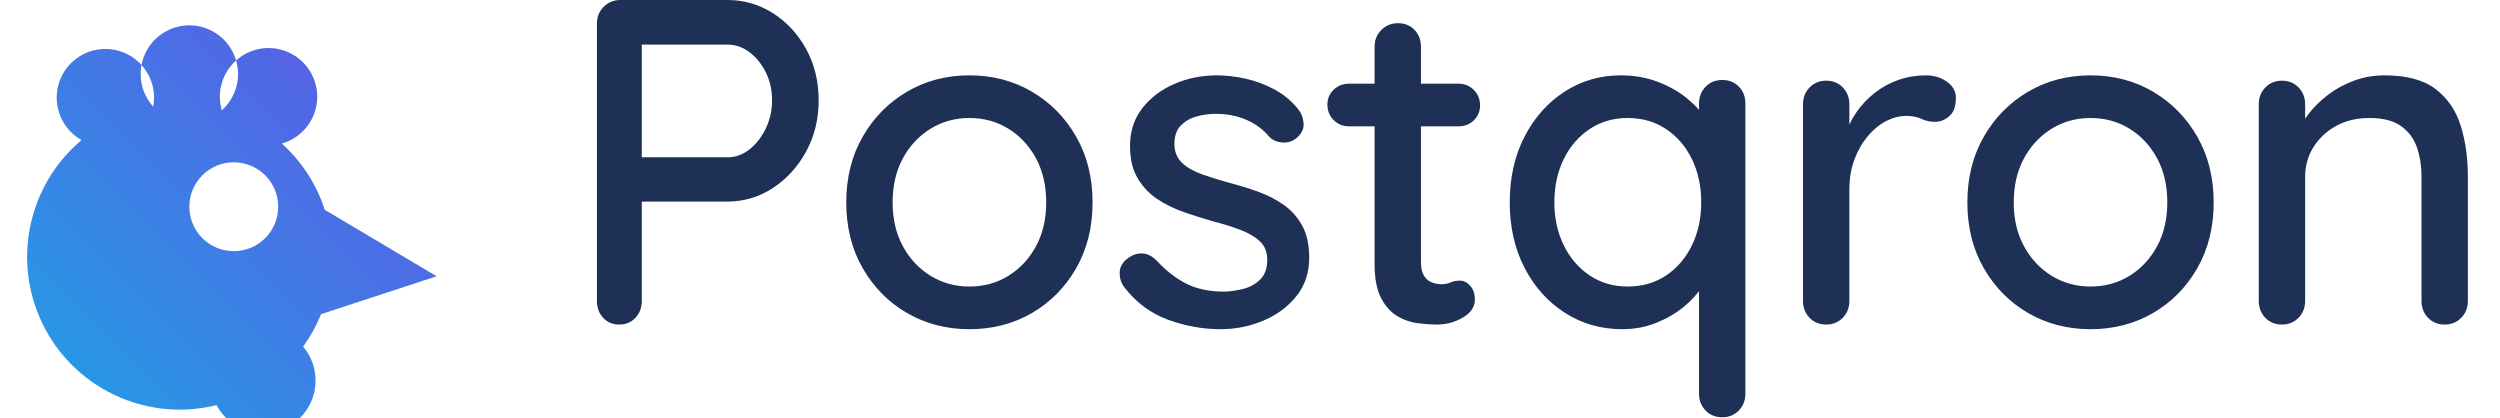
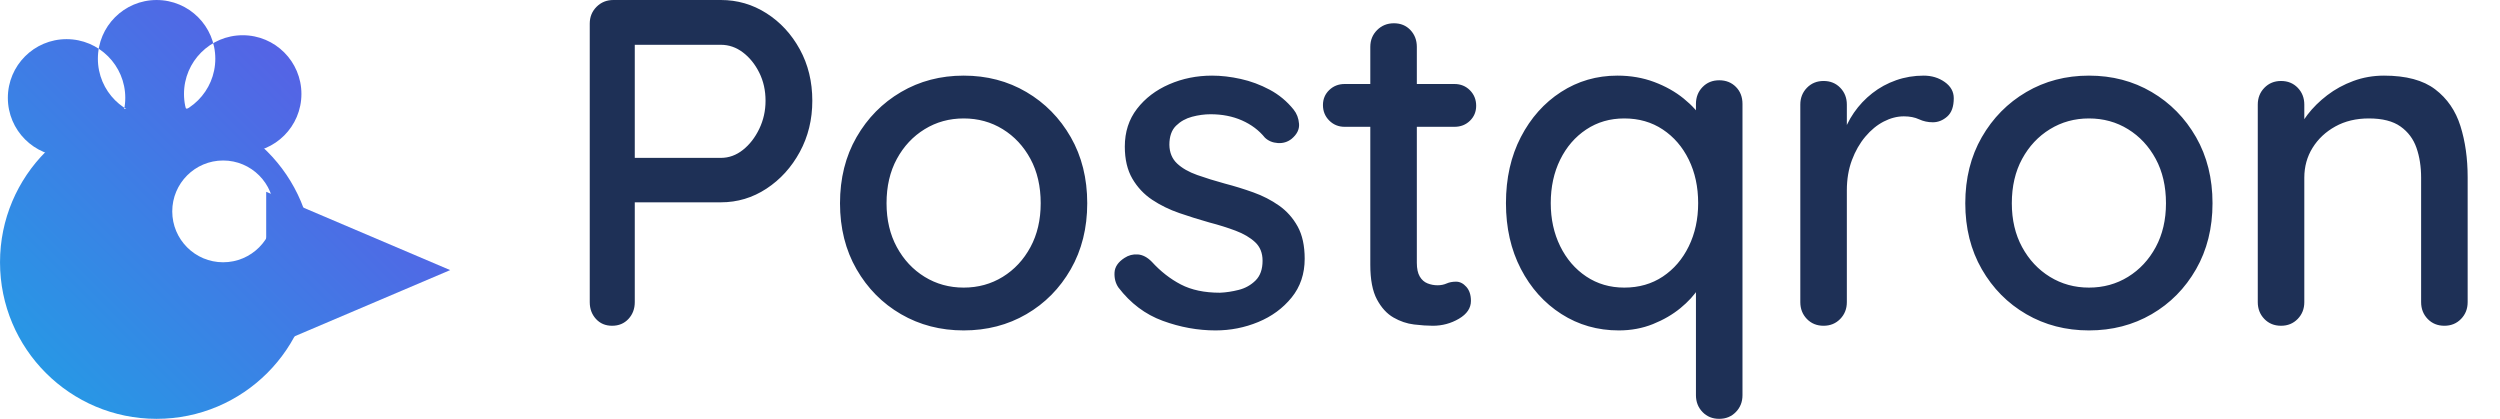
- <svg xmlns="http://www.w3.org/2000/svg" viewBox="0 0 5392 900" role="img" aria-label="Postqron">
+ <svg xmlns="http://www.w3.org/2000/svg" viewBox="0 0 5372 900" role="img" aria-label="Postqron">
  <defs>
    <linearGradient id="pq" gradientUnits="userSpaceOnUse" x1="0" y1="32" x2="32" y2="0">
      <stop offset="0" stop-color="#0fb4e5" />
      <stop offset="1" stop-color="#743fe5" />
    </linearGradient>
  </defs>
  <g transform="translate(0 700)">
-     <g transform="translate(-220.8 -945.8) scale(41.6667)">
-       <path fill="url(#pq)" fill-rule="evenodd" d="M7.18 21.90A7.90 7.90 0 0 1 9.52 13.15A2.52 2.52 0 1 1 13.23 11.42A2.52 2.52 0 1 1 16.78 11.61A2.52 2.52 0 1 1 19.89 13.33A7.90 7.90 0 0 1 22.11 16.76L27.90 20.20L21.92 22.16A7.90 7.90 0 0 1 20.99 23.84A2.72 2.72 0 1 1 16.51 26.87A7.90 7.90 0 0 1 7.18 21.90ZM15.10 16.60A2.30 2.30 0 0 0 19.70 16.60A2.30 2.30 0 0 0 15.10 16.60Z" />
+     <g transform="translate(-252.3 -935.5) scale(42.0561)">
+       <path fill="url(#pq)" fill-rule="evenodd" d="M6.00 19.00A8.00 8.00 0 0 1 22.00 19.00A8.00 8.00 0 0 1 6.00 19.00ZM14.80 16.40A2.60 2.60 0 0 0 20.00 16.40A2.60 2.60 0 0 0 14.80 16.40Z" />
+       <path fill="url(#pq)" fill-rule="evenodd" d="M6.40 10.60A3.00 3.00 0 0 1 12.40 10.60A3.00 3.00 0 0 1 6.40 10.60ZM11.00 8.60A3.00 3.00 0 0 1 17.00 8.60A3.00 3.00 0 0 1 11.00 8.60ZM15.40 10.40A3.00 3.00 0 0 1 21.40 10.40A3.00 3.00 0 0 1 15.40 10.40Z" />
+       <path fill="url(#pq)" fill-rule="evenodd" d="M19.60 15.40L29.00 19.40L19.60 23.40Z" />
    </g>
-     <g transform="translate(1206.2 0)">
+     <g transform="translate(1186.0 0)">
      <path d="M363 -700Q416.25 -700 461 -671.5Q505.75 -643 532.62 -594Q559.5 -545 559.5 -483.5Q559.5 -423 532.62 -373.5Q505.75 -324 461 -294.62Q416.25 -265.25 363 -265.25H169.5L178 -280.5V-50.75Q178 -29.25 164.38 -14.62Q150.75 0 129.25 0Q108 0 94.62 -14.62Q81.25 -29.25 81.25 -50.75V-649.25Q81.25 -670.75 95.88 -685.38Q110.5 -700 132 -700ZM363 -360.75Q388.75 -360.75 410.38 -377.88Q432 -395 445.5 -423.12Q459 -451.25 459 -483.5Q459 -516.75 445.5 -543.88Q432 -571 410.38 -587.38Q388.75 -603.75 363 -603.75H168.25L178 -618.5V-348L168.75 -360.75ZM1150.25 -263.25Q1150.25 -183.25 1114.88 -121.5Q1079.5 -59.75 1019.5 -24.88Q959.5 10 884.75 10Q810.25 10 750.12 -24.88Q690 -59.75 654.5 -121.5Q619 -183.25 619 -263.25Q619 -343.5 654.5 -405.25Q690 -467 750.12 -502.25Q810.25 -537.5 884.75 -537.5Q959.5 -537.5 1019.5 -502.25Q1079.5 -467 1114.88 -405.25Q1150.25 -343.5 1150.25 -263.25ZM1050.25 -263.25Q1050.25 -317.75 1028.25 -358.5Q1006.25 -399.25 968.75 -422.38Q931.25 -445.5 884.75 -445.5Q838.5 -445.5 800.88 -422.38Q763.25 -399.25 741.12 -358.5Q719 -317.75 719 -263.25Q719 -209.75 741.12 -169Q763.25 -128.25 800.88 -105.12Q838.5 -82 884.75 -82Q931.25 -82 968.75 -105.12Q1006.25 -128.25 1028.25 -169Q1050.25 -209.75 1050.25 -263.25ZM1217.25 -82.25Q1208 -95.75 1208.88 -114.12Q1209.75 -132.5 1230.25 -145.75Q1243.5 -154.5 1259.12 -153.25Q1274.75 -152 1289 -137.5Q1317.25 -106.5 1351.38 -88.75Q1385.5 -71 1435.25 -71Q1454.75 -71.75 1475.88 -77.12Q1497 -82.5 1512 -97.38Q1527 -112.25 1527 -139.75Q1527 -164.75 1511 -179.62Q1495 -194.5 1469.12 -204.25Q1443.25 -214 1412.5 -222Q1380.5 -231 1348.25 -242.12Q1316 -253.25 1289.75 -270.75Q1263.5 -288.25 1247.25 -316Q1231 -343.75 1231 -385Q1231 -432.25 1257.25 -466.25Q1283.5 -500.25 1326.38 -518.88Q1369.25 -537.5 1418.5 -537.5Q1447.75 -537.5 1480 -530.38Q1512.25 -523.25 1542.25 -507.25Q1572.25 -491.25 1593.75 -464.5Q1604 -451.75 1605.38 -433.88Q1606.75 -416 1589.25 -401.5Q1576.5 -391.5 1559.75 -392.62Q1543 -393.75 1532 -404.25Q1512.75 -428 1482.75 -441.25Q1452.75 -454.5 1415.25 -454.5Q1395.75 -454.5 1375.5 -449.12Q1355.25 -443.75 1341 -429.75Q1326.75 -415.75 1326.75 -388.75Q1327.25 -363.75 1343.38 -348.62Q1359.5 -333.5 1386.75 -323.88Q1414 -314.25 1446 -305.5Q1476.75 -297.5 1507.12 -286.62Q1537.5 -275.75 1562.38 -258.25Q1587.25 -240.75 1602.38 -213.38Q1617.5 -186 1617.5 -144Q1617.5 -95.25 1589.38 -60.62Q1561.25 -26 1517.62 -8Q1474 10 1426 10Q1368.75 10 1312.5 -10.62Q1256.25 -31.25 1217.25 -82.25ZM1703.5 -519.5H1939.25Q1959.25 -519.5 1972.62 -506Q1986 -492.5 1986 -472.75Q1986 -453.5 1972.62 -440.5Q1959.25 -427.5 1939.25 -427.5H1703.5Q1683.75 -427.5 1670.25 -441Q1656.75 -454.5 1656.75 -474.25Q1656.75 -493.5 1670.25 -506.5Q1683.75 -519.5 1703.5 -519.5ZM1809.25 -650Q1831 -650 1844.75 -635.38Q1858.5 -620.75 1858.5 -599.25V-135.25Q1858.5 -116.5 1864.75 -105.88Q1871 -95.25 1881.38 -91.12Q1891.75 -87 1903 -87Q1913.75 -87 1922.5 -90.88Q1931.25 -94.75 1942.75 -94.75Q1955 -94.75 1964.88 -83.62Q1974.75 -72.5 1974.75 -53.5Q1974.75 -30.25 1949 -15.12Q1923.25 0 1892.75 0Q1875.5 0 1852.5 -2.75Q1829.5 -5.5 1808.25 -17.75Q1787 -30 1772.75 -56.62Q1758.5 -83.25 1758.5 -131V-599.25Q1758.5 -620.75 1773.12 -635.38Q1787.75 -650 1809.25 -650ZM2508.25 -527.5Q2530 -527.5 2544.12 -513.25Q2558.25 -499 2558.25 -476.75V149.25Q2558.25 170.75 2544 185.38Q2529.75 200 2508.25 200Q2486.5 200 2472.38 185.38Q2458.25 170.75 2458.25 149.25V-123L2478.75 -121.75Q2478.75 -103.5 2464.38 -81Q2450 -58.5 2424.88 -37.88Q2399.75 -17.25 2365.88 -3.62Q2332 10 2292.5 10Q2224.25 10 2169.12 -25.25Q2114 -60.5 2082 -122.25Q2050 -184 2050 -263.5Q2050 -343.75 2082 -405.5Q2114 -467.25 2168.38 -502.38Q2222.75 -537.5 2289.5 -537.5Q2332 -537.5 2368.38 -523.88Q2404.75 -510.25 2431.88 -488.25Q2459 -466.25 2474.12 -441.5Q2489.25 -416.75 2489.25 -395.25L2458.25 -391.75V-476.75Q2458.25 -498.25 2472.38 -512.88Q2486.5 -527.5 2508.25 -527.5ZM2304.25 -82Q2351.5 -82 2387.12 -105.75Q2422.75 -129.5 2442.88 -170.75Q2463 -212 2463 -263.5Q2463 -315.75 2442.88 -356.88Q2422.75 -398 2387 -421.75Q2351.25 -445.5 2304.25 -445.5Q2258.25 -445.5 2222.5 -421.75Q2186.75 -398 2166.5 -356.88Q2146.25 -315.75 2146.25 -263.5Q2146.25 -212.25 2166.5 -171Q2186.75 -129.75 2222.5 -105.88Q2258.25 -82 2304.25 -82ZM2732.5 0Q2710.75 0 2696.62 -14.62Q2682.5 -29.25 2682.5 -50.75V-475.25Q2682.5 -496.75 2696.75 -511.38Q2711 -526 2732.5 -526Q2754.25 -526 2768.38 -511.38Q2782.5 -496.75 2782.5 -475.25V-362.5L2773 -406.25Q2781.25 -434 2797.75 -457.88Q2814.25 -481.75 2837.25 -499.75Q2860.25 -517.75 2888.38 -527.62Q2916.5 -537.5 2947.5 -537.5Q2973.5 -537.5 2992.88 -523.75Q3012.25 -510 3012.25 -489Q3012.25 -462 2998.25 -449.62Q2984.25 -437.25 2967.25 -437.25Q2951.5 -437.25 2937.75 -443.62Q2924 -450 2905 -450Q2883.5 -450 2861.88 -438.88Q2840.25 -427.75 2822.25 -406.38Q2804.25 -385 2793.38 -355.88Q2782.5 -326.75 2782.5 -291V-50.75Q2782.5 -29.25 2768.25 -14.62Q2754 0 2732.5 0ZM3568.25 -263.25Q3568.25 -183.25 3532.88 -121.5Q3497.5 -59.75 3437.5 -24.88Q3377.5 10 3302.75 10Q3228.25 10 3168.12 -24.88Q3108 -59.75 3072.5 -121.5Q3037 -183.25 3037 -263.25Q3037 -343.5 3072.5 -405.25Q3108 -467 3168.12 -502.25Q3228.25 -537.5 3302.75 -537.5Q3377.5 -537.5 3437.5 -502.25Q3497.5 -467 3532.88 -405.25Q3568.25 -343.5 3568.25 -263.25ZM3468.25 -263.25Q3468.25 -317.75 3446.25 -358.5Q3424.25 -399.25 3386.75 -422.38Q3349.25 -445.5 3302.75 -445.5Q3256.5 -445.5 3218.88 -422.38Q3181.25 -399.25 3159.12 -358.5Q3137 -317.75 3137 -263.25Q3137 -209.75 3159.12 -169Q3181.25 -128.25 3218.88 -105.12Q3256.5 -82 3302.75 -82Q3349.25 -82 3386.75 -105.12Q3424.25 -128.25 3446.25 -169Q3468.25 -209.75 3468.25 -263.25ZM3936.75 -537.5Q4008 -537.5 4046.75 -508Q4085.5 -478.5 4101 -429.12Q4116.5 -379.75 4116.5 -319.25V-50.75Q4116.5 -29.25 4102.25 -14.62Q4088 0 4066.5 0Q4044.75 0 4030.62 -14.62Q4016.5 -29.25 4016.5 -50.75V-318.25Q4016.5 -353.75 4006.5 -382.38Q3996.5 -411 3972.12 -428.25Q3947.75 -445.5 3904.25 -445.5Q3863.25 -445.5 3832.12 -428.25Q3801 -411 3783.25 -382.38Q3765.5 -353.75 3765.5 -318.25V-50.75Q3765.5 -29.25 3751.25 -14.62Q3737 0 3715.5 0Q3693.75 0 3679.62 -14.62Q3665.5 -29.25 3665.5 -50.75V-475.25Q3665.5 -496.75 3679.75 -511.38Q3694 -526 3715.5 -526Q3737.25 -526 3751.38 -511.38Q3765.5 -496.75 3765.5 -475.25V-418.5L3748 -408.75Q3754.75 -430.5 3772.25 -453.38Q3789.75 -476.25 3814.75 -495.38Q3839.75 -514.5 3870.88 -526Q3902 -537.5 3936.75 -537.5Z" fill="#1e3056" />
    </g>
  </g>
</svg>
